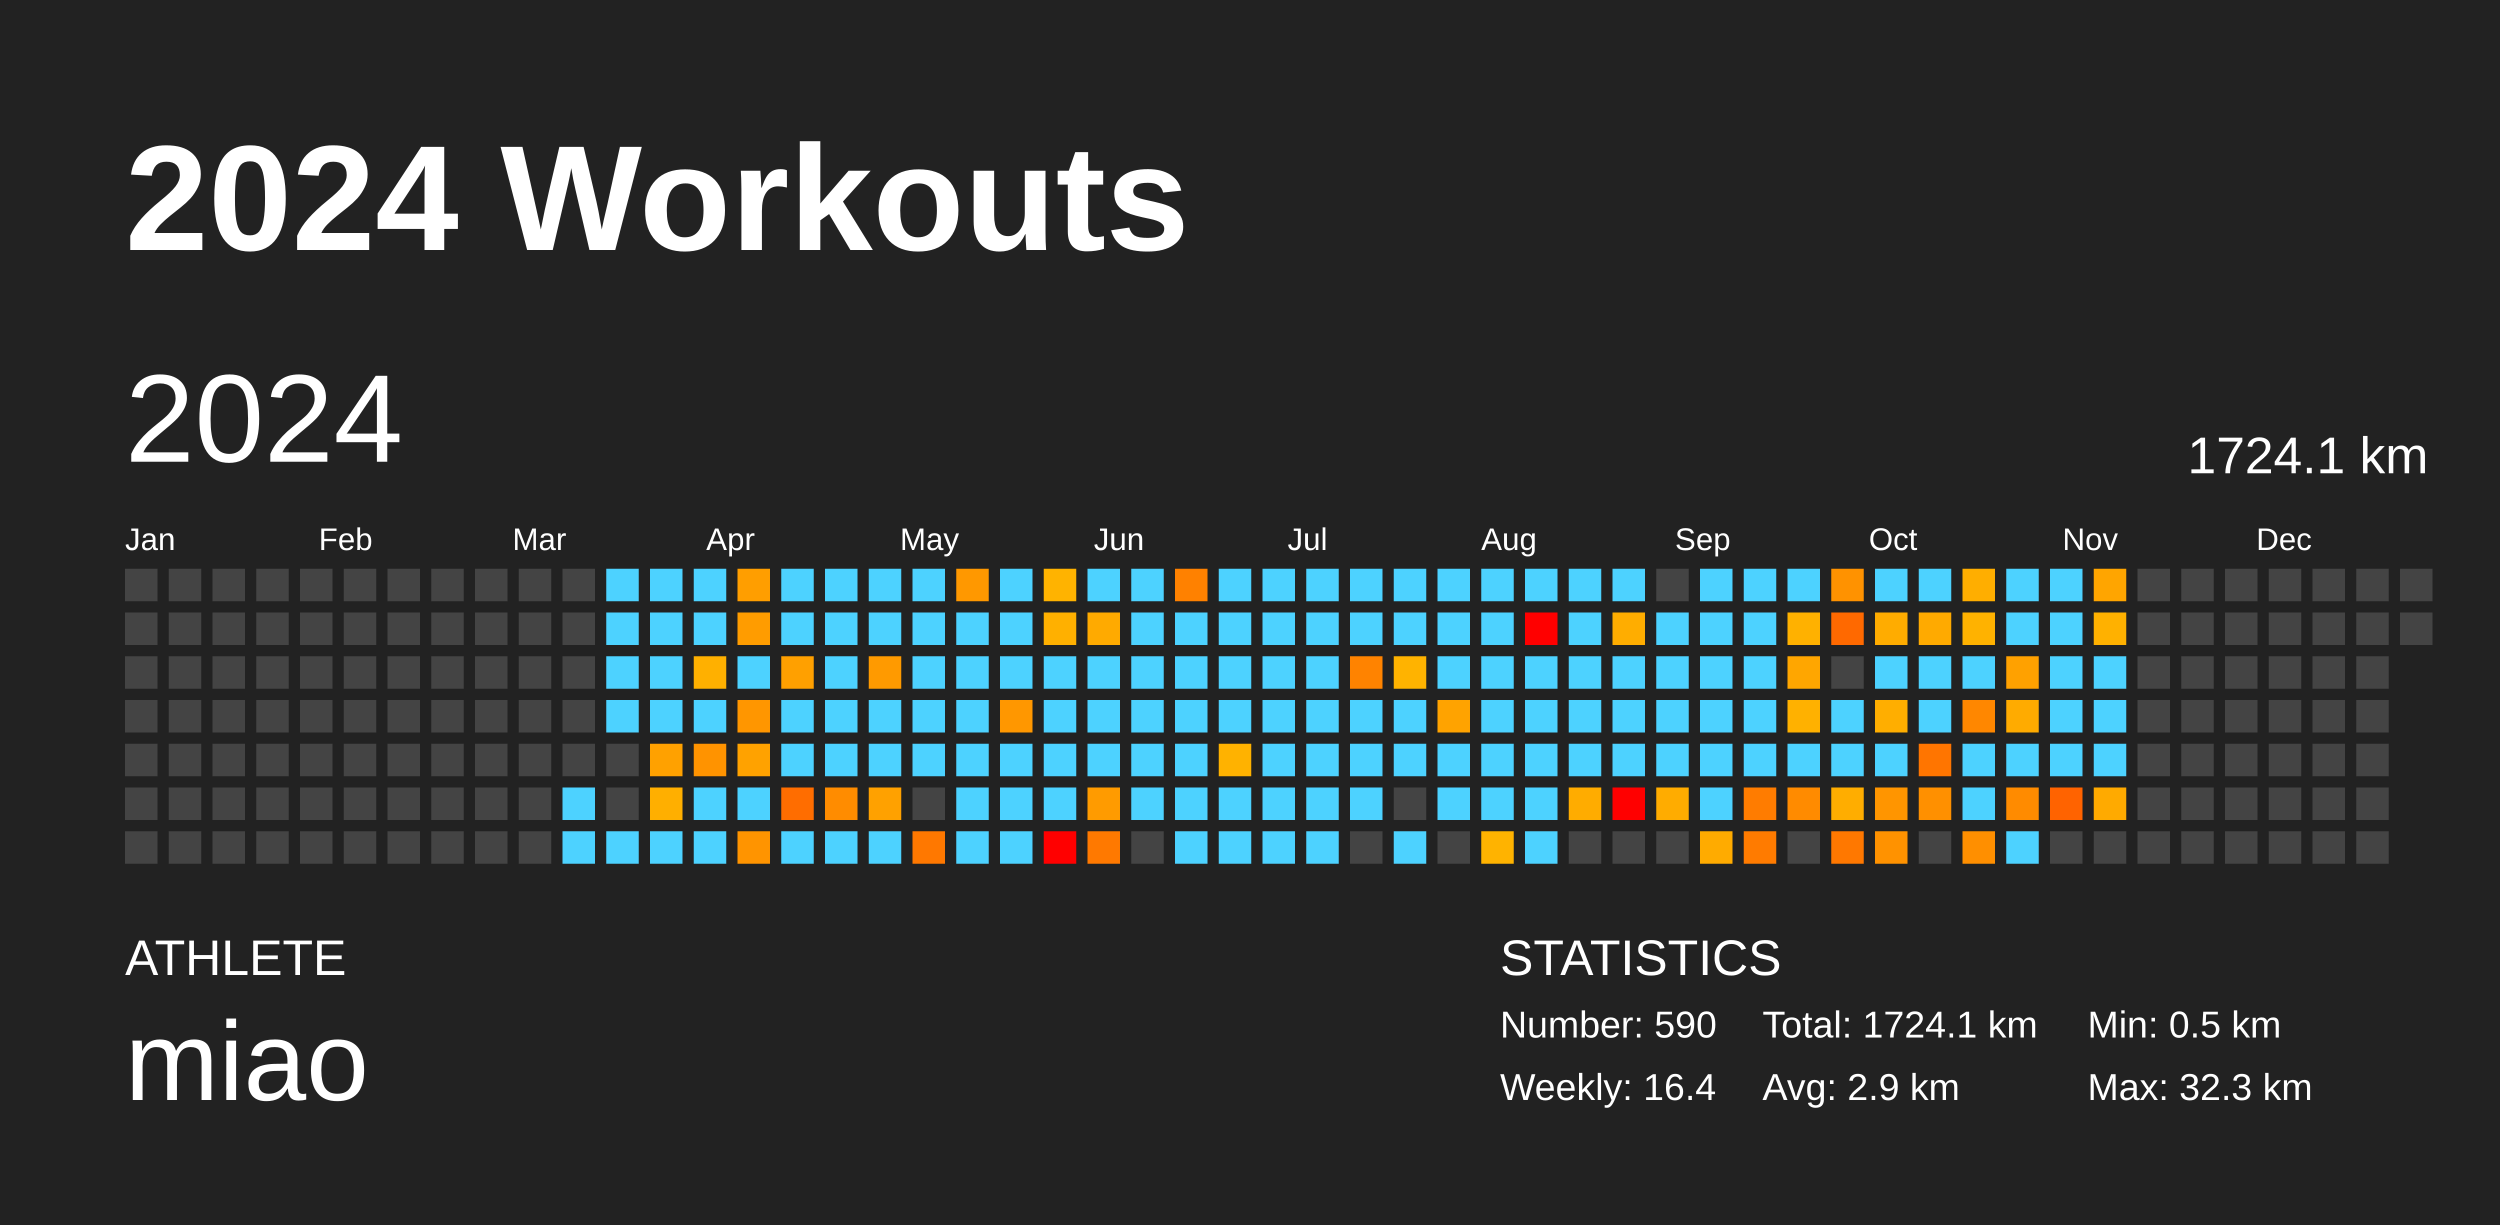
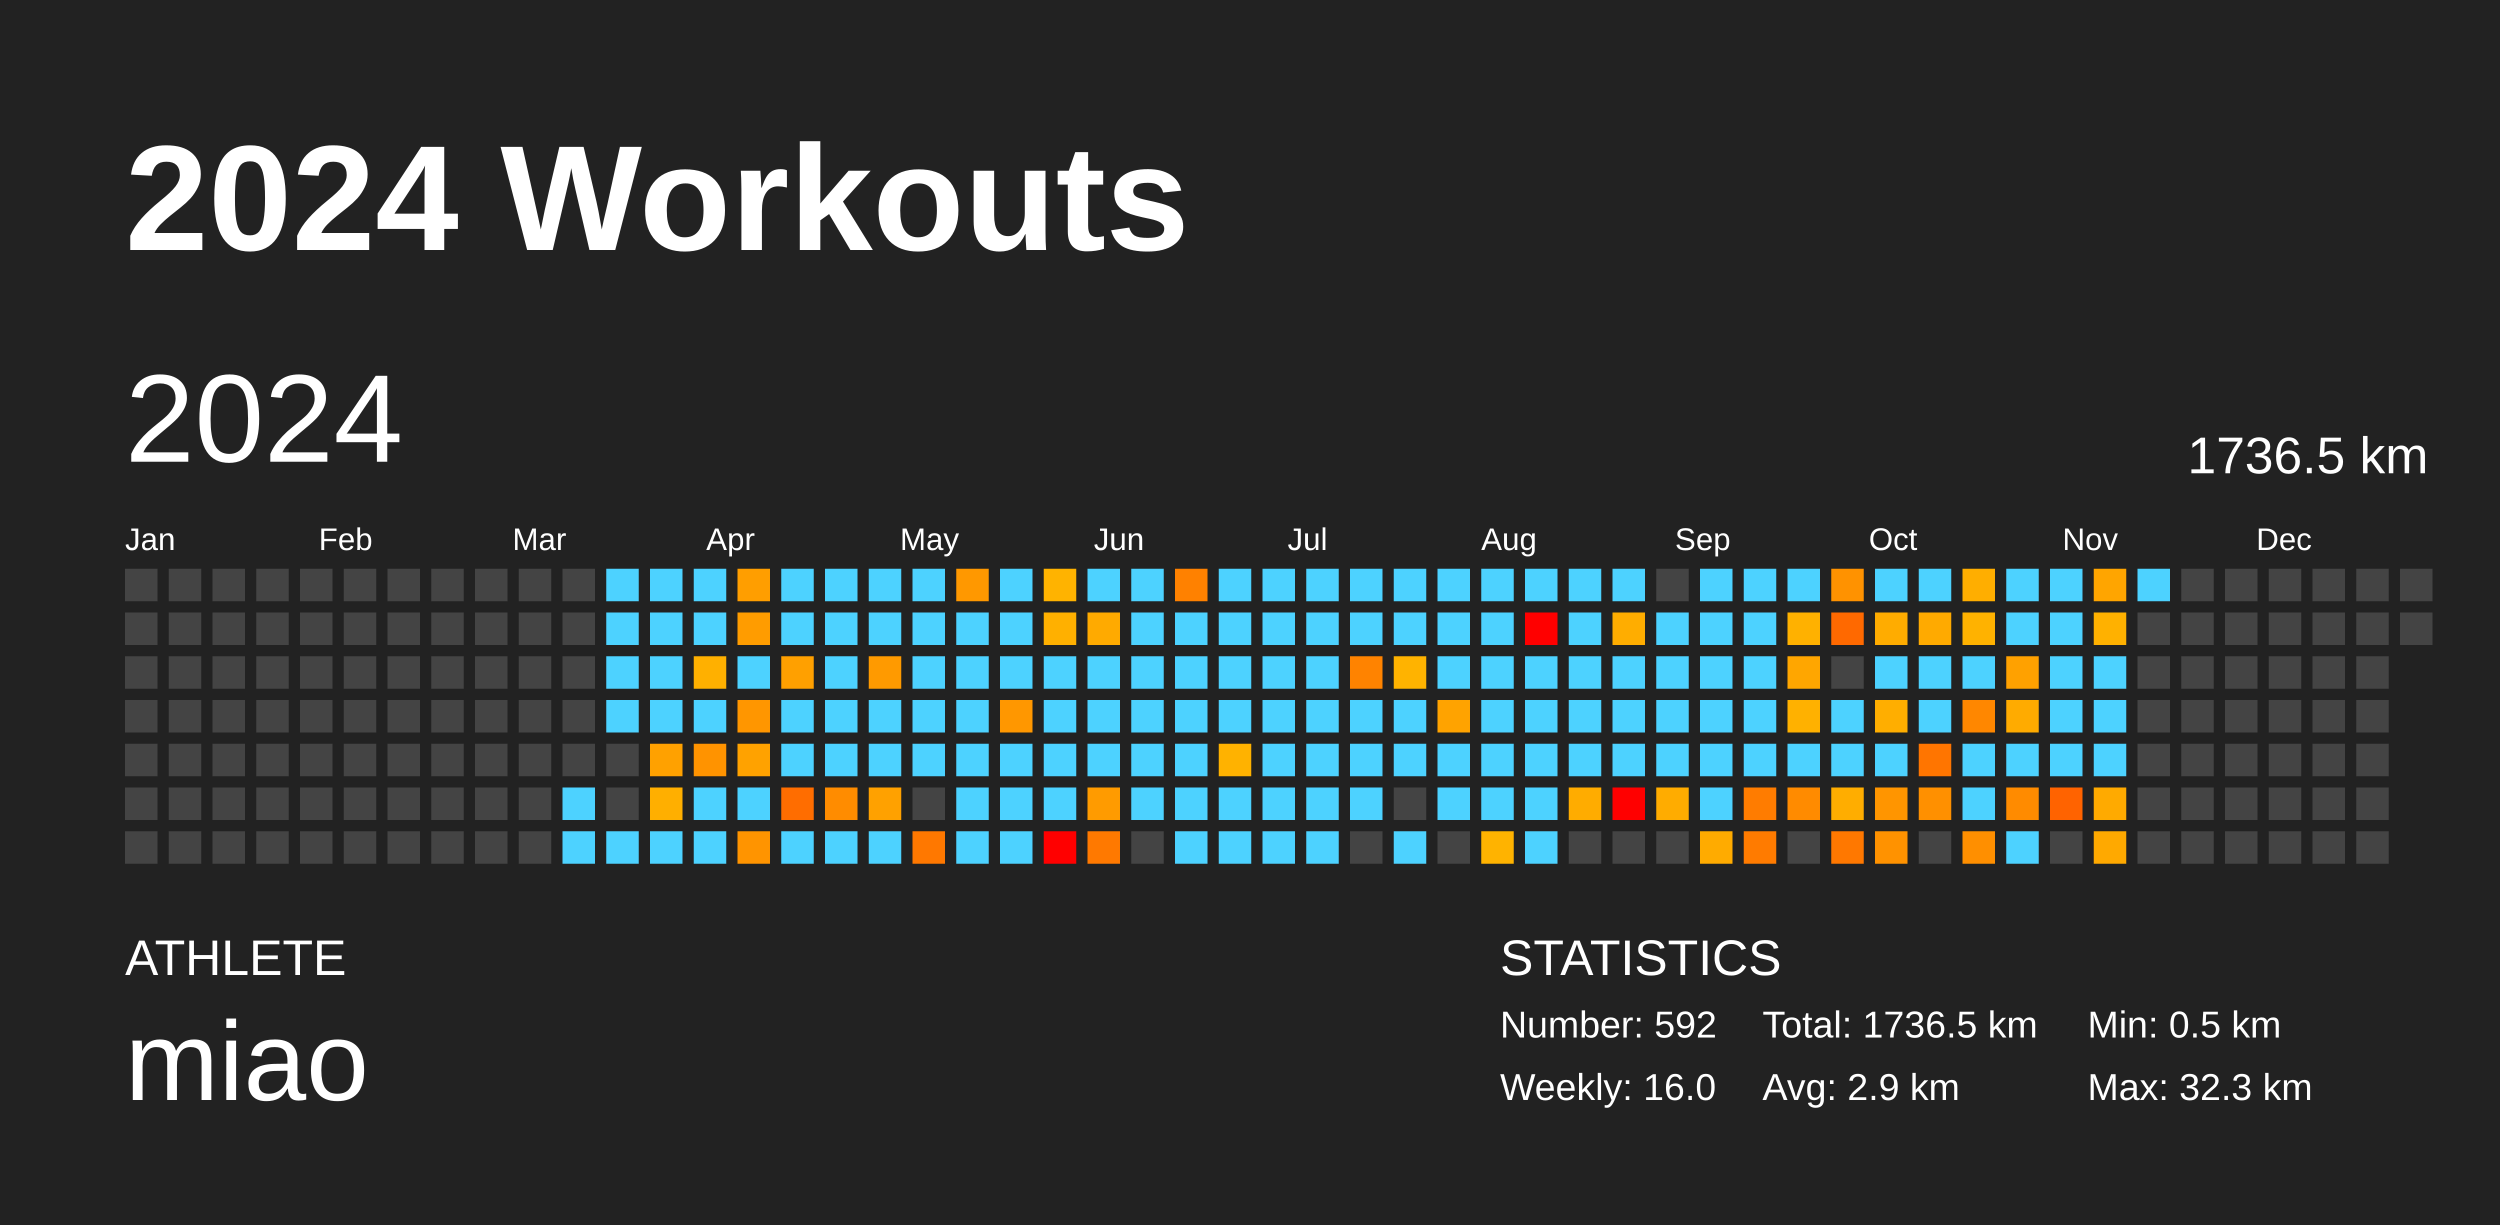
<svg xmlns="http://www.w3.org/2000/svg" baseProfile="full" height="98mm" version="1.1" viewBox="0,0,200,98" width="200mm">
  <defs />
  <rect fill="#222222" height="98" width="200" x="0" y="0" />
  <text fill="#FFFFFF" style="font-size:12px; font-family:Arial; font-weight:bold;" x="10" y="20">2024 Workouts</text>
  <text fill="#FFFFFF" style="font-size:4px; font-family:Arial" x="10" y="78">ATHLETE</text>
  <text fill="#FFFFFF" style="font-size:9px; font-family:Arial" x="10" y="88">miao</text>
  <text fill="#FFFFFF" style="font-size:4px; font-family:Arial" x="120" y="78">STATISTICS</text>
-   <text fill="#FFFFFF" style="font-size:3px; font-family:Arial" x="120" y="83">Number: 590</text>
-   <text fill="#FFFFFF" style="font-size:3px; font-family:Arial" x="120" y="88">Weekly: 16.4</text>
-   <text fill="#FFFFFF" style="font-size:3px; font-family:Arial" x="141" y="83">Total: 1724.1 km</text>
+   <text fill="#FFFFFF" style="font-size:3px; font-family:Arial" x="120" y="83">Number: 592</text>
+   <text fill="#FFFFFF" style="font-size:3px; font-family:Arial" x="120" y="88">Weekly: 16.0</text>
+   <text fill="#FFFFFF" style="font-size:3px; font-family:Arial" x="141" y="83">Total: 1736.5 km</text>
  <text fill="#FFFFFF" style="font-size:3px; font-family:Arial" x="141" y="88">Avg: 2.9 km</text>
  <text fill="#FFFFFF" style="font-size:3px; font-family:Arial" x="167" y="83">Min: 0.5 km</text>
  <text fill="#FFFFFF" style="font-size:3px; font-family:Arial" x="167" y="88">Max: 32.3 km</text>
  <text dominant-baseline="hanging" fill="#FFFFFF" style="font-size:10.0px; font-family:Arial;" x="10" y="30">2024</text>
-   <text dominant-baseline="hanging" fill="#FFFFFF" style="font-size:4.125px; font-family:Arial;" x="175" y="35">1724.1 km</text>
+   <text dominant-baseline="hanging" fill="#FFFFFF" style="font-size:4.125px; font-family:Arial;" x="175" y="35">1736.5 km</text>
  <text fill="#FFFFFF" style="font-size:2.5px; font-family:Arial" x="10.0" y="44">Jan</text>
  <text fill="#FFFFFF" style="font-size:2.5px; font-family:Arial" x="25.5" y="44">Feb</text>
  <text fill="#FFFFFF" style="font-size:2.5px; font-family:Arial" x="41.0" y="44">Mar</text>
  <text fill="#FFFFFF" style="font-size:2.5px; font-family:Arial" x="56.5" y="44">Apr</text>
  <text fill="#FFFFFF" style="font-size:2.5px; font-family:Arial" x="72.0" y="44">May</text>
  <text fill="#FFFFFF" style="font-size:2.5px; font-family:Arial" x="87.5" y="44">Jun</text>
  <text fill="#FFFFFF" style="font-size:2.5px; font-family:Arial" x="103.0" y="44">Jul</text>
  <text fill="#FFFFFF" style="font-size:2.5px; font-family:Arial" x="118.5" y="44">Aug</text>
  <text fill="#FFFFFF" style="font-size:2.5px; font-family:Arial" x="134.0" y="44">Sep</text>
  <text fill="#FFFFFF" style="font-size:2.5px; font-family:Arial" x="149.5" y="44">Oct</text>
  <text fill="#FFFFFF" style="font-size:2.5px; font-family:Arial" x="165.0" y="44">Nov</text>
  <text fill="#FFFFFF" style="font-size:2.5px; font-family:Arial" x="180.5" y="44">Dec</text>
  <rect fill="#444444" height="2.6" width="2.6" x="10.0" y="45.5" />
  <rect fill="#444444" height="2.6" width="2.6" x="10.0" y="49.0" />
  <rect fill="#444444" height="2.6" width="2.6" x="10.0" y="52.5" />
  <rect fill="#444444" height="2.6" width="2.6" x="10.0" y="56.0" />
  <rect fill="#444444" height="2.6" width="2.6" x="10.0" y="59.5" />
  <rect fill="#444444" height="2.6" width="2.6" x="10.0" y="63.0" />
  <rect fill="#444444" height="2.6" width="2.6" x="10.0" y="66.5" />
  <rect fill="#444444" height="2.6" width="2.6" x="13.5" y="45.5" />
  <rect fill="#444444" height="2.6" width="2.6" x="13.5" y="49.0" />
  <rect fill="#444444" height="2.6" width="2.6" x="13.5" y="52.5" />
  <rect fill="#444444" height="2.6" width="2.6" x="13.5" y="56.0" />
  <rect fill="#444444" height="2.6" width="2.6" x="13.5" y="59.5" />
  <rect fill="#444444" height="2.6" width="2.6" x="13.5" y="63.0" />
  <rect fill="#444444" height="2.6" width="2.6" x="13.5" y="66.5" />
  <rect fill="#444444" height="2.6" width="2.6" x="17.0" y="45.5" />
  <rect fill="#444444" height="2.6" width="2.6" x="17.0" y="49.0" />
  <rect fill="#444444" height="2.6" width="2.6" x="17.0" y="52.5" />
  <rect fill="#444444" height="2.6" width="2.6" x="17.0" y="56.0" />
  <rect fill="#444444" height="2.6" width="2.6" x="17.0" y="59.5" />
  <rect fill="#444444" height="2.6" width="2.6" x="17.0" y="63.0" />
  <rect fill="#444444" height="2.6" width="2.6" x="17.0" y="66.5" />
  <rect fill="#444444" height="2.6" width="2.6" x="20.5" y="45.5" />
  <rect fill="#444444" height="2.6" width="2.6" x="20.5" y="49.0" />
  <rect fill="#444444" height="2.6" width="2.6" x="20.5" y="52.5" />
  <rect fill="#444444" height="2.6" width="2.6" x="20.5" y="56.0" />
  <rect fill="#444444" height="2.6" width="2.6" x="20.5" y="59.5" />
  <rect fill="#444444" height="2.6" width="2.6" x="20.5" y="63.0" />
  <rect fill="#444444" height="2.6" width="2.6" x="20.5" y="66.5" />
  <rect fill="#444444" height="2.6" width="2.6" x="24.0" y="45.5" />
  <rect fill="#444444" height="2.6" width="2.6" x="24.0" y="49.0" />
  <rect fill="#444444" height="2.6" width="2.6" x="24.0" y="52.5" />
  <rect fill="#444444" height="2.6" width="2.6" x="24.0" y="56.0" />
  <rect fill="#444444" height="2.6" width="2.6" x="24.0" y="59.5" />
  <rect fill="#444444" height="2.6" width="2.6" x="24.0" y="63.0" />
  <rect fill="#444444" height="2.6" width="2.6" x="24.0" y="66.5" />
  <rect fill="#444444" height="2.6" width="2.6" x="27.5" y="45.5" />
  <rect fill="#444444" height="2.6" width="2.6" x="27.5" y="49.0" />
  <rect fill="#444444" height="2.6" width="2.6" x="27.5" y="52.5" />
  <rect fill="#444444" height="2.6" width="2.6" x="27.5" y="56.0" />
  <rect fill="#444444" height="2.6" width="2.6" x="27.5" y="59.5" />
  <rect fill="#444444" height="2.6" width="2.6" x="27.5" y="63.0" />
  <rect fill="#444444" height="2.6" width="2.6" x="27.5" y="66.5" />
  <rect fill="#444444" height="2.6" width="2.6" x="31.0" y="45.5" />
  <rect fill="#444444" height="2.6" width="2.6" x="31.0" y="49.0" />
  <rect fill="#444444" height="2.6" width="2.6" x="31.0" y="52.5" />
  <rect fill="#444444" height="2.6" width="2.6" x="31.0" y="56.0" />
  <rect fill="#444444" height="2.6" width="2.6" x="31.0" y="59.5" />
  <rect fill="#444444" height="2.6" width="2.6" x="31.0" y="63.0" />
  <rect fill="#444444" height="2.6" width="2.6" x="31.0" y="66.5" />
  <rect fill="#444444" height="2.6" width="2.6" x="34.5" y="45.5" />
  <rect fill="#444444" height="2.6" width="2.6" x="34.5" y="49.0" />
  <rect fill="#444444" height="2.6" width="2.6" x="34.5" y="52.5" />
  <rect fill="#444444" height="2.6" width="2.6" x="34.5" y="56.0" />
  <rect fill="#444444" height="2.6" width="2.6" x="34.5" y="59.5" />
  <rect fill="#444444" height="2.6" width="2.6" x="34.5" y="63.0" />
  <rect fill="#444444" height="2.6" width="2.6" x="34.5" y="66.5" />
  <rect fill="#444444" height="2.6" width="2.6" x="38.0" y="45.5" />
  <rect fill="#444444" height="2.6" width="2.6" x="38.0" y="49.0" />
  <rect fill="#444444" height="2.6" width="2.6" x="38.0" y="52.5" />
  <rect fill="#444444" height="2.6" width="2.6" x="38.0" y="56.0" />
  <rect fill="#444444" height="2.6" width="2.6" x="38.0" y="59.5" />
  <rect fill="#444444" height="2.6" width="2.6" x="38.0" y="63.0" />
  <rect fill="#444444" height="2.6" width="2.6" x="38.0" y="66.5" />
  <rect fill="#444444" height="2.6" width="2.6" x="41.5" y="45.5" />
  <rect fill="#444444" height="2.6" width="2.6" x="41.5" y="49.0" />
  <rect fill="#444444" height="2.6" width="2.6" x="41.5" y="52.5" />
  <rect fill="#444444" height="2.6" width="2.6" x="41.5" y="56.0" />
  <rect fill="#444444" height="2.6" width="2.6" x="41.5" y="59.5" />
  <rect fill="#444444" height="2.6" width="2.6" x="41.5" y="63.0" />
  <rect fill="#444444" height="2.6" width="2.6" x="41.5" y="66.5" />
  <rect fill="#444444" height="2.6" width="2.6" x="45.0" y="45.5" />
  <rect fill="#444444" height="2.6" width="2.6" x="45.0" y="49.0" />
  <rect fill="#444444" height="2.6" width="2.6" x="45.0" y="52.5" />
  <rect fill="#444444" height="2.6" width="2.6" x="45.0" y="56.0" />
  <rect fill="#444444" height="2.6" width="2.6" x="45.0" y="59.5" />
  <rect fill="#4dd2ff" height="2.6" width="2.6" x="45.0" y="63.0" />
  <rect fill="#4dd2ff" height="2.6" width="2.6" x="45.0" y="66.5" />
  <rect fill="#4dd2ff" height="2.6" width="2.6" x="48.5" y="45.5" />
  <rect fill="#4dd2ff" height="2.6" width="2.6" x="48.5" y="49.0" />
  <rect fill="#4dd2ff" height="2.6" width="2.6" x="48.5" y="52.5" />
  <rect fill="#4dd2ff" height="2.6" width="2.6" x="48.5" y="56.0" />
  <rect fill="#444444" height="2.6" width="2.6" x="48.5" y="59.5" />
  <rect fill="#444444" height="2.6" width="2.6" x="48.5" y="63.0" />
  <rect fill="#4dd2ff" height="2.6" width="2.6" x="48.5" y="66.5" />
  <rect fill="#4dd2ff" height="2.6" width="2.6" x="52.0" y="45.5" />
  <rect fill="#4dd2ff" height="2.6" width="2.6" x="52.0" y="49.0" />
  <rect fill="#4dd2ff" height="2.6" width="2.6" x="52.0" y="52.5" />
  <rect fill="#4dd2ff" height="2.6" width="2.6" x="52.0" y="56.0" />
  <rect fill="#ffa100" height="2.6" width="2.6" x="52.0" y="59.5" />
  <rect fill="#ffaf00" height="2.6" width="2.6" x="52.0" y="63.0" />
  <rect fill="#4dd2ff" height="2.6" width="2.6" x="52.0" y="66.5" />
  <rect fill="#4dd2ff" height="2.6" width="2.6" x="55.5" y="45.5" />
  <rect fill="#4dd2ff" height="2.6" width="2.6" x="55.5" y="49.0" />
  <rect fill="#ffb000" height="2.6" width="2.6" x="55.5" y="52.5" />
  <rect fill="#4dd2ff" height="2.6" width="2.6" x="55.5" y="56.0" />
  <rect fill="#ff9300" height="2.6" width="2.6" x="55.5" y="59.5" />
  <rect fill="#4dd2ff" height="2.6" width="2.6" x="55.5" y="63.0" />
  <rect fill="#4dd2ff" height="2.6" width="2.6" x="55.5" y="66.5" />
  <rect fill="#ff9e00" height="2.6" width="2.6" x="59.0" y="45.5" />
  <rect fill="#ff9c00" height="2.6" width="2.6" x="59.0" y="49.0" />
  <rect fill="#4dd2ff" height="2.6" width="2.6" x="59.0" y="52.5" />
  <rect fill="#ff9600" height="2.6" width="2.6" x="59.0" y="56.0" />
  <rect fill="#ffa200" height="2.6" width="2.6" x="59.0" y="59.5" />
  <rect fill="#4dd2ff" height="2.6" width="2.6" x="59.0" y="63.0" />
  <rect fill="#ff9400" height="2.6" width="2.6" x="59.0" y="66.5" />
  <rect fill="#4dd2ff" height="2.6" width="2.6" x="62.5" y="45.5" />
  <rect fill="#4dd2ff" height="2.6" width="2.6" x="62.5" y="49.0" />
  <rect fill="#ffa000" height="2.6" width="2.6" x="62.5" y="52.5" />
  <rect fill="#4dd2ff" height="2.6" width="2.6" x="62.5" y="56.0" />
  <rect fill="#4dd2ff" height="2.6" width="2.6" x="62.5" y="59.5" />
  <rect fill="#ff6d00" height="2.6" width="2.6" x="62.5" y="63.0" />
  <rect fill="#4dd2ff" height="2.6" width="2.6" x="62.5" y="66.5" />
  <rect fill="#4dd2ff" height="2.6" width="2.6" x="66.0" y="45.5" />
  <rect fill="#4dd2ff" height="2.6" width="2.6" x="66.0" y="49.0" />
  <rect fill="#4dd2ff" height="2.6" width="2.6" x="66.0" y="52.5" />
  <rect fill="#4dd2ff" height="2.6" width="2.6" x="66.0" y="56.0" />
  <rect fill="#4dd2ff" height="2.6" width="2.6" x="66.0" y="59.5" />
  <rect fill="#ff8c00" height="2.6" width="2.6" x="66.0" y="63.0" />
  <rect fill="#4dd2ff" height="2.6" width="2.6" x="66.0" y="66.5" />
  <rect fill="#4dd2ff" height="2.6" width="2.6" x="69.5" y="45.5" />
  <rect fill="#4dd2ff" height="2.6" width="2.6" x="69.5" y="49.0" />
  <rect fill="#ff9a00" height="2.6" width="2.6" x="69.5" y="52.5" />
  <rect fill="#4dd2ff" height="2.6" width="2.6" x="69.5" y="56.0" />
  <rect fill="#4dd2ff" height="2.6" width="2.6" x="69.5" y="59.5" />
  <rect fill="#ffa100" height="2.6" width="2.6" x="69.5" y="63.0" />
  <rect fill="#4dd2ff" height="2.6" width="2.6" x="69.5" y="66.5" />
  <rect fill="#4dd2ff" height="2.6" width="2.6" x="73.0" y="45.5" />
  <rect fill="#4dd2ff" height="2.6" width="2.6" x="73.0" y="49.0" />
  <rect fill="#4dd2ff" height="2.6" width="2.6" x="73.0" y="52.5" />
  <rect fill="#4dd2ff" height="2.6" width="2.6" x="73.0" y="56.0" />
  <rect fill="#4dd2ff" height="2.6" width="2.6" x="73.0" y="59.5" />
  <rect fill="#444444" height="2.6" width="2.6" x="73.0" y="63.0" />
  <rect fill="#ff7800" height="2.6" width="2.6" x="73.0" y="66.5" />
  <rect fill="#ff9800" height="2.6" width="2.6" x="76.5" y="45.5" />
  <rect fill="#4dd2ff" height="2.6" width="2.6" x="76.5" y="49.0" />
  <rect fill="#4dd2ff" height="2.6" width="2.6" x="76.5" y="52.5" />
  <rect fill="#4dd2ff" height="2.6" width="2.6" x="76.5" y="56.0" />
  <rect fill="#4dd2ff" height="2.6" width="2.6" x="76.5" y="59.5" />
  <rect fill="#4dd2ff" height="2.6" width="2.6" x="76.5" y="63.0" />
  <rect fill="#4dd2ff" height="2.6" width="2.6" x="76.5" y="66.5" />
  <rect fill="#4dd2ff" height="2.6" width="2.6" x="80.0" y="45.5" />
  <rect fill="#4dd2ff" height="2.6" width="2.6" x="80.0" y="49.0" />
  <rect fill="#4dd2ff" height="2.6" width="2.6" x="80.0" y="52.5" />
  <rect fill="#ff9700" height="2.6" width="2.6" x="80.0" y="56.0" />
  <rect fill="#4dd2ff" height="2.6" width="2.6" x="80.0" y="59.5" />
  <rect fill="#4dd2ff" height="2.6" width="2.6" x="80.0" y="63.0" />
  <rect fill="#4dd2ff" height="2.6" width="2.6" x="80.0" y="66.5" />
  <rect fill="#ffb300" height="2.6" width="2.6" x="83.5" y="45.5" />
  <rect fill="#ffb000" height="2.6" width="2.6" x="83.5" y="49.0" />
  <rect fill="#4dd2ff" height="2.6" width="2.6" x="83.5" y="52.5" />
  <rect fill="#4dd2ff" height="2.6" width="2.6" x="83.5" y="56.0" />
  <rect fill="#4dd2ff" height="2.6" width="2.6" x="83.5" y="59.5" />
  <rect fill="#4dd2ff" height="2.6" width="2.6" x="83.5" y="63.0" />
  <rect fill="red" height="2.6" width="2.6" x="83.5" y="66.5" />
  <rect fill="#4dd2ff" height="2.6" width="2.6" x="87.0" y="45.5" />
  <rect fill="#ffaa00" height="2.6" width="2.6" x="87.0" y="49.0" />
  <rect fill="#4dd2ff" height="2.6" width="2.6" x="87.0" y="52.5" />
  <rect fill="#4dd2ff" height="2.6" width="2.6" x="87.0" y="56.0" />
  <rect fill="#4dd2ff" height="2.6" width="2.6" x="87.0" y="59.5" />
  <rect fill="#ff9b00" height="2.6" width="2.6" x="87.0" y="63.0" />
  <rect fill="#ff7900" height="2.6" width="2.6" x="87.0" y="66.5" />
  <rect fill="#4dd2ff" height="2.6" width="2.6" x="90.5" y="45.5" />
  <rect fill="#4dd2ff" height="2.6" width="2.6" x="90.5" y="49.0" />
  <rect fill="#4dd2ff" height="2.6" width="2.6" x="90.5" y="52.5" />
  <rect fill="#4dd2ff" height="2.6" width="2.6" x="90.5" y="56.0" />
  <rect fill="#4dd2ff" height="2.6" width="2.6" x="90.5" y="59.5" />
  <rect fill="#4dd2ff" height="2.6" width="2.6" x="90.5" y="63.0" />
  <rect fill="#444444" height="2.6" width="2.6" x="90.5" y="66.5" />
  <rect fill="#ff8100" height="2.6" width="2.6" x="94.0" y="45.5" />
  <rect fill="#4dd2ff" height="2.6" width="2.6" x="94.0" y="49.0" />
  <rect fill="#4dd2ff" height="2.6" width="2.6" x="94.0" y="52.5" />
  <rect fill="#4dd2ff" height="2.6" width="2.6" x="94.0" y="56.0" />
  <rect fill="#4dd2ff" height="2.6" width="2.6" x="94.0" y="59.5" />
  <rect fill="#4dd2ff" height="2.6" width="2.6" x="94.0" y="63.0" />
  <rect fill="#4dd2ff" height="2.6" width="2.6" x="94.0" y="66.5" />
  <rect fill="#4dd2ff" height="2.6" width="2.6" x="97.5" y="45.5" />
  <rect fill="#4dd2ff" height="2.6" width="2.6" x="97.5" y="49.0" />
  <rect fill="#4dd2ff" height="2.6" width="2.6" x="97.5" y="52.5" />
  <rect fill="#4dd2ff" height="2.6" width="2.6" x="97.5" y="56.0" />
  <rect fill="#ffb200" height="2.6" width="2.6" x="97.5" y="59.5" />
  <rect fill="#4dd2ff" height="2.6" width="2.6" x="97.5" y="63.0" />
  <rect fill="#4dd2ff" height="2.6" width="2.6" x="97.5" y="66.5" />
  <rect fill="#4dd2ff" height="2.6" width="2.6" x="101.0" y="45.5" />
  <rect fill="#4dd2ff" height="2.6" width="2.6" x="101.0" y="49.0" />
  <rect fill="#4dd2ff" height="2.6" width="2.6" x="101.0" y="52.5" />
  <rect fill="#4dd2ff" height="2.6" width="2.6" x="101.0" y="56.0" />
  <rect fill="#4dd2ff" height="2.6" width="2.6" x="101.0" y="59.5" />
  <rect fill="#4dd2ff" height="2.6" width="2.6" x="101.0" y="63.0" />
  <rect fill="#4dd2ff" height="2.6" width="2.6" x="101.0" y="66.5" />
  <rect fill="#4dd2ff" height="2.6" width="2.6" x="104.5" y="45.5" />
  <rect fill="#4dd2ff" height="2.6" width="2.6" x="104.5" y="49.0" />
  <rect fill="#4dd2ff" height="2.6" width="2.6" x="104.5" y="52.5" />
  <rect fill="#4dd2ff" height="2.6" width="2.6" x="104.5" y="56.0" />
  <rect fill="#4dd2ff" height="2.6" width="2.6" x="104.5" y="59.5" />
  <rect fill="#4dd2ff" height="2.6" width="2.6" x="104.5" y="63.0" />
  <rect fill="#4dd2ff" height="2.6" width="2.6" x="104.5" y="66.5" />
  <rect fill="#4dd2ff" height="2.6" width="2.6" x="108.0" y="45.5" />
  <rect fill="#4dd2ff" height="2.6" width="2.6" x="108.0" y="49.0" />
  <rect fill="#ff8300" height="2.6" width="2.6" x="108.0" y="52.5" />
  <rect fill="#4dd2ff" height="2.6" width="2.6" x="108.0" y="56.0" />
  <rect fill="#4dd2ff" height="2.6" width="2.6" x="108.0" y="59.5" />
  <rect fill="#4dd2ff" height="2.6" width="2.6" x="108.0" y="63.0" />
  <rect fill="#444444" height="2.6" width="2.6" x="108.0" y="66.5" />
  <rect fill="#4dd2ff" height="2.6" width="2.6" x="111.5" y="45.5" />
  <rect fill="#4dd2ff" height="2.6" width="2.6" x="111.5" y="49.0" />
  <rect fill="#ffb300" height="2.6" width="2.6" x="111.5" y="52.5" />
  <rect fill="#4dd2ff" height="2.6" width="2.6" x="111.5" y="56.0" />
  <rect fill="#4dd2ff" height="2.6" width="2.6" x="111.5" y="59.5" />
  <rect fill="#444444" height="2.6" width="2.6" x="111.5" y="63.0" />
  <rect fill="#4dd2ff" height="2.6" width="2.6" x="111.5" y="66.5" />
  <rect fill="#4dd2ff" height="2.6" width="2.6" x="115.0" y="45.5" />
  <rect fill="#4dd2ff" height="2.6" width="2.6" x="115.0" y="49.0" />
  <rect fill="#4dd2ff" height="2.6" width="2.6" x="115.0" y="52.5" />
  <rect fill="#ffa300" height="2.6" width="2.6" x="115.0" y="56.0" />
  <rect fill="#4dd2ff" height="2.6" width="2.6" x="115.0" y="59.5" />
  <rect fill="#4dd2ff" height="2.6" width="2.6" x="115.0" y="63.0" />
  <rect fill="#444444" height="2.6" width="2.6" x="115.0" y="66.5" />
  <rect fill="#4dd2ff" height="2.6" width="2.6" x="118.5" y="45.5" />
  <rect fill="#4dd2ff" height="2.6" width="2.6" x="118.5" y="49.0" />
  <rect fill="#4dd2ff" height="2.6" width="2.6" x="118.5" y="52.5" />
  <rect fill="#4dd2ff" height="2.6" width="2.6" x="118.5" y="56.0" />
  <rect fill="#4dd2ff" height="2.6" width="2.6" x="118.5" y="59.5" />
  <rect fill="#4dd2ff" height="2.6" width="2.6" x="118.5" y="63.0" />
  <rect fill="#ffb300" height="2.6" width="2.6" x="118.5" y="66.5" />
  <rect fill="#4dd2ff" height="2.6" width="2.6" x="122.0" y="45.5" />
  <rect fill="red" height="2.6" width="2.6" x="122.0" y="49.0" />
  <rect fill="#4dd2ff" height="2.6" width="2.6" x="122.0" y="52.5" />
  <rect fill="#4dd2ff" height="2.6" width="2.6" x="122.0" y="56.0" />
  <rect fill="#4dd2ff" height="2.6" width="2.6" x="122.0" y="59.5" />
  <rect fill="#4dd2ff" height="2.6" width="2.6" x="122.0" y="63.0" />
  <rect fill="#4dd2ff" height="2.6" width="2.6" x="122.0" y="66.5" />
  <rect fill="#4dd2ff" height="2.6" width="2.6" x="125.5" y="45.5" />
  <rect fill="#4dd2ff" height="2.6" width="2.6" x="125.5" y="49.0" />
  <rect fill="#4dd2ff" height="2.6" width="2.6" x="125.5" y="52.5" />
  <rect fill="#4dd2ff" height="2.6" width="2.6" x="125.5" y="56.0" />
  <rect fill="#4dd2ff" height="2.6" width="2.6" x="125.5" y="59.5" />
  <rect fill="#ffac00" height="2.6" width="2.6" x="125.5" y="63.0" />
  <rect fill="#444444" height="2.6" width="2.6" x="125.5" y="66.5" />
  <rect fill="#4dd2ff" height="2.6" width="2.6" x="129.0" y="45.5" />
  <rect fill="#ffad00" height="2.6" width="2.6" x="129.0" y="49.0" />
  <rect fill="#4dd2ff" height="2.6" width="2.6" x="129.0" y="52.5" />
  <rect fill="#4dd2ff" height="2.6" width="2.6" x="129.0" y="56.0" />
  <rect fill="#4dd2ff" height="2.6" width="2.6" x="129.0" y="59.5" />
  <rect fill="red" height="2.6" width="2.6" x="129.0" y="63.0" />
  <rect fill="#444444" height="2.6" width="2.6" x="129.0" y="66.5" />
  <rect fill="#444444" height="2.6" width="2.6" x="132.5" y="45.5" />
  <rect fill="#4dd2ff" height="2.6" width="2.6" x="132.5" y="49.0" />
  <rect fill="#4dd2ff" height="2.6" width="2.6" x="132.5" y="52.5" />
  <rect fill="#4dd2ff" height="2.6" width="2.6" x="132.5" y="56.0" />
  <rect fill="#4dd2ff" height="2.6" width="2.6" x="132.5" y="59.5" />
  <rect fill="#ffac00" height="2.6" width="2.6" x="132.5" y="63.0" />
  <rect fill="#444444" height="2.6" width="2.6" x="132.5" y="66.5" />
  <rect fill="#4dd2ff" height="2.6" width="2.6" x="136.0" y="45.5" />
  <rect fill="#4dd2ff" height="2.6" width="2.6" x="136.0" y="49.0" />
  <rect fill="#4dd2ff" height="2.6" width="2.6" x="136.0" y="52.5" />
  <rect fill="#4dd2ff" height="2.6" width="2.6" x="136.0" y="56.0" />
  <rect fill="#4dd2ff" height="2.6" width="2.6" x="136.0" y="59.5" />
  <rect fill="#4dd2ff" height="2.6" width="2.6" x="136.0" y="63.0" />
  <rect fill="#ffab00" height="2.6" width="2.6" x="136.0" y="66.5" />
  <rect fill="#4dd2ff" height="2.6" width="2.6" x="139.5" y="45.5" />
  <rect fill="#4dd2ff" height="2.6" width="2.6" x="139.5" y="49.0" />
  <rect fill="#4dd2ff" height="2.6" width="2.6" x="139.5" y="52.5" />
  <rect fill="#4dd2ff" height="2.6" width="2.6" x="139.5" y="56.0" />
  <rect fill="#4dd2ff" height="2.6" width="2.6" x="139.5" y="59.5" />
  <rect fill="#ff7c00" height="2.6" width="2.6" x="139.5" y="63.0" />
  <rect fill="#ff7b00" height="2.6" width="2.6" x="139.5" y="66.5" />
  <rect fill="#4dd2ff" height="2.6" width="2.6" x="143.0" y="45.5" />
  <rect fill="#ffb100" height="2.6" width="2.6" x="143.0" y="49.0" />
  <rect fill="#ffa600" height="2.6" width="2.6" x="143.0" y="52.5" />
  <rect fill="#ffb100" height="2.6" width="2.6" x="143.0" y="56.0" />
  <rect fill="#4dd2ff" height="2.6" width="2.6" x="143.0" y="59.5" />
  <rect fill="#ff8b00" height="2.6" width="2.6" x="143.0" y="63.0" />
  <rect fill="#444444" height="2.6" width="2.6" x="143.0" y="66.5" />
  <rect fill="#ff9200" height="2.6" width="2.6" x="146.5" y="45.5" />
  <rect fill="#ff6900" height="2.6" width="2.6" x="146.5" y="49.0" />
  <rect fill="#444444" height="2.6" width="2.6" x="146.5" y="52.5" />
  <rect fill="#4dd2ff" height="2.6" width="2.6" x="146.5" y="56.0" />
  <rect fill="#4dd2ff" height="2.6" width="2.6" x="146.5" y="59.5" />
  <rect fill="#ffad00" height="2.6" width="2.6" x="146.5" y="63.0" />
  <rect fill="#ff7800" height="2.6" width="2.6" x="146.5" y="66.5" />
  <rect fill="#4dd2ff" height="2.6" width="2.6" x="150.0" y="45.5" />
  <rect fill="#ffac00" height="2.6" width="2.6" x="150.0" y="49.0" />
  <rect fill="#4dd2ff" height="2.6" width="2.6" x="150.0" y="52.5" />
  <rect fill="#ffae00" height="2.6" width="2.6" x="150.0" y="56.0" />
  <rect fill="#4dd2ff" height="2.6" width="2.6" x="150.0" y="59.5" />
  <rect fill="#ff9500" height="2.6" width="2.6" x="150.0" y="63.0" />
  <rect fill="#ff9200" height="2.6" width="2.6" x="150.0" y="66.5" />
  <rect fill="#4dd2ff" height="2.6" width="2.6" x="153.5" y="45.5" />
  <rect fill="#ffaa00" height="2.6" width="2.6" x="153.5" y="49.0" />
  <rect fill="#4dd2ff" height="2.6" width="2.6" x="153.5" y="52.5" />
  <rect fill="#4dd2ff" height="2.6" width="2.6" x="153.5" y="56.0" />
  <rect fill="#ff7500" height="2.6" width="2.6" x="153.5" y="59.5" />
  <rect fill="#ff9000" height="2.6" width="2.6" x="153.5" y="63.0" />
  <rect fill="#444444" height="2.6" width="2.6" x="153.5" y="66.5" />
  <rect fill="#ffae00" height="2.6" width="2.6" x="157.0" y="45.5" />
  <rect fill="#ffb200" height="2.6" width="2.6" x="157.0" y="49.0" />
  <rect fill="#4dd2ff" height="2.6" width="2.6" x="157.0" y="52.5" />
  <rect fill="#ff8700" height="2.6" width="2.6" x="157.0" y="56.0" />
  <rect fill="#4dd2ff" height="2.6" width="2.6" x="157.0" y="59.5" />
  <rect fill="#4dd2ff" height="2.6" width="2.6" x="157.0" y="63.0" />
  <rect fill="#ff8f00" height="2.6" width="2.6" x="157.0" y="66.5" />
  <rect fill="#4dd2ff" height="2.6" width="2.6" x="160.5" y="45.5" />
  <rect fill="#4dd2ff" height="2.6" width="2.6" x="160.5" y="49.0" />
  <rect fill="#ffa100" height="2.6" width="2.6" x="160.5" y="52.5" />
  <rect fill="#ffab00" height="2.6" width="2.6" x="160.5" y="56.0" />
  <rect fill="#4dd2ff" height="2.6" width="2.6" x="160.5" y="59.5" />
  <rect fill="#ff8b00" height="2.6" width="2.6" x="160.5" y="63.0" />
  <rect fill="#4dd2ff" height="2.6" width="2.6" x="160.5" y="66.5" />
  <rect fill="#4dd2ff" height="2.6" width="2.6" x="164.0" y="45.5" />
  <rect fill="#4dd2ff" height="2.6" width="2.6" x="164.0" y="49.0" />
  <rect fill="#4dd2ff" height="2.6" width="2.6" x="164.0" y="52.5" />
  <rect fill="#4dd2ff" height="2.6" width="2.6" x="164.0" y="56.0" />
  <rect fill="#4dd2ff" height="2.6" width="2.6" x="164.0" y="59.5" />
  <rect fill="#ff6300" height="2.6" width="2.6" x="164.0" y="63.0" />
  <rect fill="#444444" height="2.6" width="2.6" x="164.0" y="66.5" />
  <rect fill="#ffa500" height="2.6" width="2.6" x="167.5" y="45.5" />
  <rect fill="#ffb100" height="2.6" width="2.6" x="167.5" y="49.0" />
  <rect fill="#4dd2ff" height="2.6" width="2.6" x="167.5" y="52.5" />
  <rect fill="#4dd2ff" height="2.6" width="2.6" x="167.5" y="56.0" />
  <rect fill="#4dd2ff" height="2.6" width="2.6" x="167.5" y="59.5" />
  <rect fill="#ffaa00" height="2.6" width="2.6" x="167.5" y="63.0" />
-   <rect fill="#444444" height="2.6" width="2.6" x="167.5" y="66.5" />
-   <rect fill="#444444" height="2.6" width="2.6" x="171.0" y="45.5" />
+   <rect fill="#ffa900" height="2.6" width="2.6" x="167.5" y="66.5" />
+   <rect fill="#4dd2ff" height="2.6" width="2.6" x="171.0" y="45.5" />
  <rect fill="#444444" height="2.6" width="2.6" x="171.0" y="49.0" />
  <rect fill="#444444" height="2.6" width="2.6" x="171.0" y="52.5" />
  <rect fill="#444444" height="2.6" width="2.6" x="171.0" y="56.0" />
  <rect fill="#444444" height="2.6" width="2.6" x="171.0" y="59.5" />
  <rect fill="#444444" height="2.6" width="2.6" x="171.0" y="63.0" />
  <rect fill="#444444" height="2.6" width="2.6" x="171.0" y="66.5" />
  <rect fill="#444444" height="2.6" width="2.6" x="174.5" y="45.5" />
  <rect fill="#444444" height="2.6" width="2.6" x="174.5" y="49.0" />
  <rect fill="#444444" height="2.6" width="2.6" x="174.5" y="52.5" />
  <rect fill="#444444" height="2.6" width="2.6" x="174.5" y="56.0" />
  <rect fill="#444444" height="2.6" width="2.6" x="174.5" y="59.5" />
  <rect fill="#444444" height="2.6" width="2.6" x="174.5" y="63.0" />
  <rect fill="#444444" height="2.6" width="2.6" x="174.5" y="66.5" />
  <rect fill="#444444" height="2.6" width="2.6" x="178.0" y="45.5" />
  <rect fill="#444444" height="2.6" width="2.6" x="178.0" y="49.0" />
  <rect fill="#444444" height="2.6" width="2.6" x="178.0" y="52.5" />
  <rect fill="#444444" height="2.6" width="2.6" x="178.0" y="56.0" />
  <rect fill="#444444" height="2.6" width="2.6" x="178.0" y="59.5" />
  <rect fill="#444444" height="2.6" width="2.6" x="178.0" y="63.0" />
  <rect fill="#444444" height="2.6" width="2.6" x="178.0" y="66.5" />
  <rect fill="#444444" height="2.6" width="2.6" x="181.5" y="45.5" />
  <rect fill="#444444" height="2.6" width="2.6" x="181.5" y="49.0" />
  <rect fill="#444444" height="2.6" width="2.6" x="181.5" y="52.5" />
  <rect fill="#444444" height="2.6" width="2.6" x="181.5" y="56.0" />
  <rect fill="#444444" height="2.6" width="2.6" x="181.5" y="59.5" />
  <rect fill="#444444" height="2.6" width="2.6" x="181.5" y="63.0" />
  <rect fill="#444444" height="2.6" width="2.6" x="181.5" y="66.5" />
  <rect fill="#444444" height="2.6" width="2.6" x="185.0" y="45.5" />
  <rect fill="#444444" height="2.6" width="2.6" x="185.0" y="49.0" />
  <rect fill="#444444" height="2.6" width="2.6" x="185.0" y="52.5" />
  <rect fill="#444444" height="2.6" width="2.6" x="185.0" y="56.0" />
  <rect fill="#444444" height="2.6" width="2.6" x="185.0" y="59.5" />
  <rect fill="#444444" height="2.6" width="2.6" x="185.0" y="63.0" />
  <rect fill="#444444" height="2.6" width="2.6" x="185.0" y="66.5" />
  <rect fill="#444444" height="2.6" width="2.6" x="188.5" y="45.5" />
  <rect fill="#444444" height="2.6" width="2.6" x="188.5" y="49.0" />
  <rect fill="#444444" height="2.6" width="2.6" x="188.5" y="52.5" />
  <rect fill="#444444" height="2.6" width="2.6" x="188.5" y="56.0" />
  <rect fill="#444444" height="2.6" width="2.6" x="188.5" y="59.5" />
  <rect fill="#444444" height="2.6" width="2.6" x="188.5" y="63.0" />
  <rect fill="#444444" height="2.6" width="2.6" x="188.5" y="66.5" />
  <rect fill="#444444" height="2.6" width="2.6" x="192.0" y="45.5" />
  <rect fill="#444444" height="2.6" width="2.6" x="192.0" y="49.0" />
</svg>
